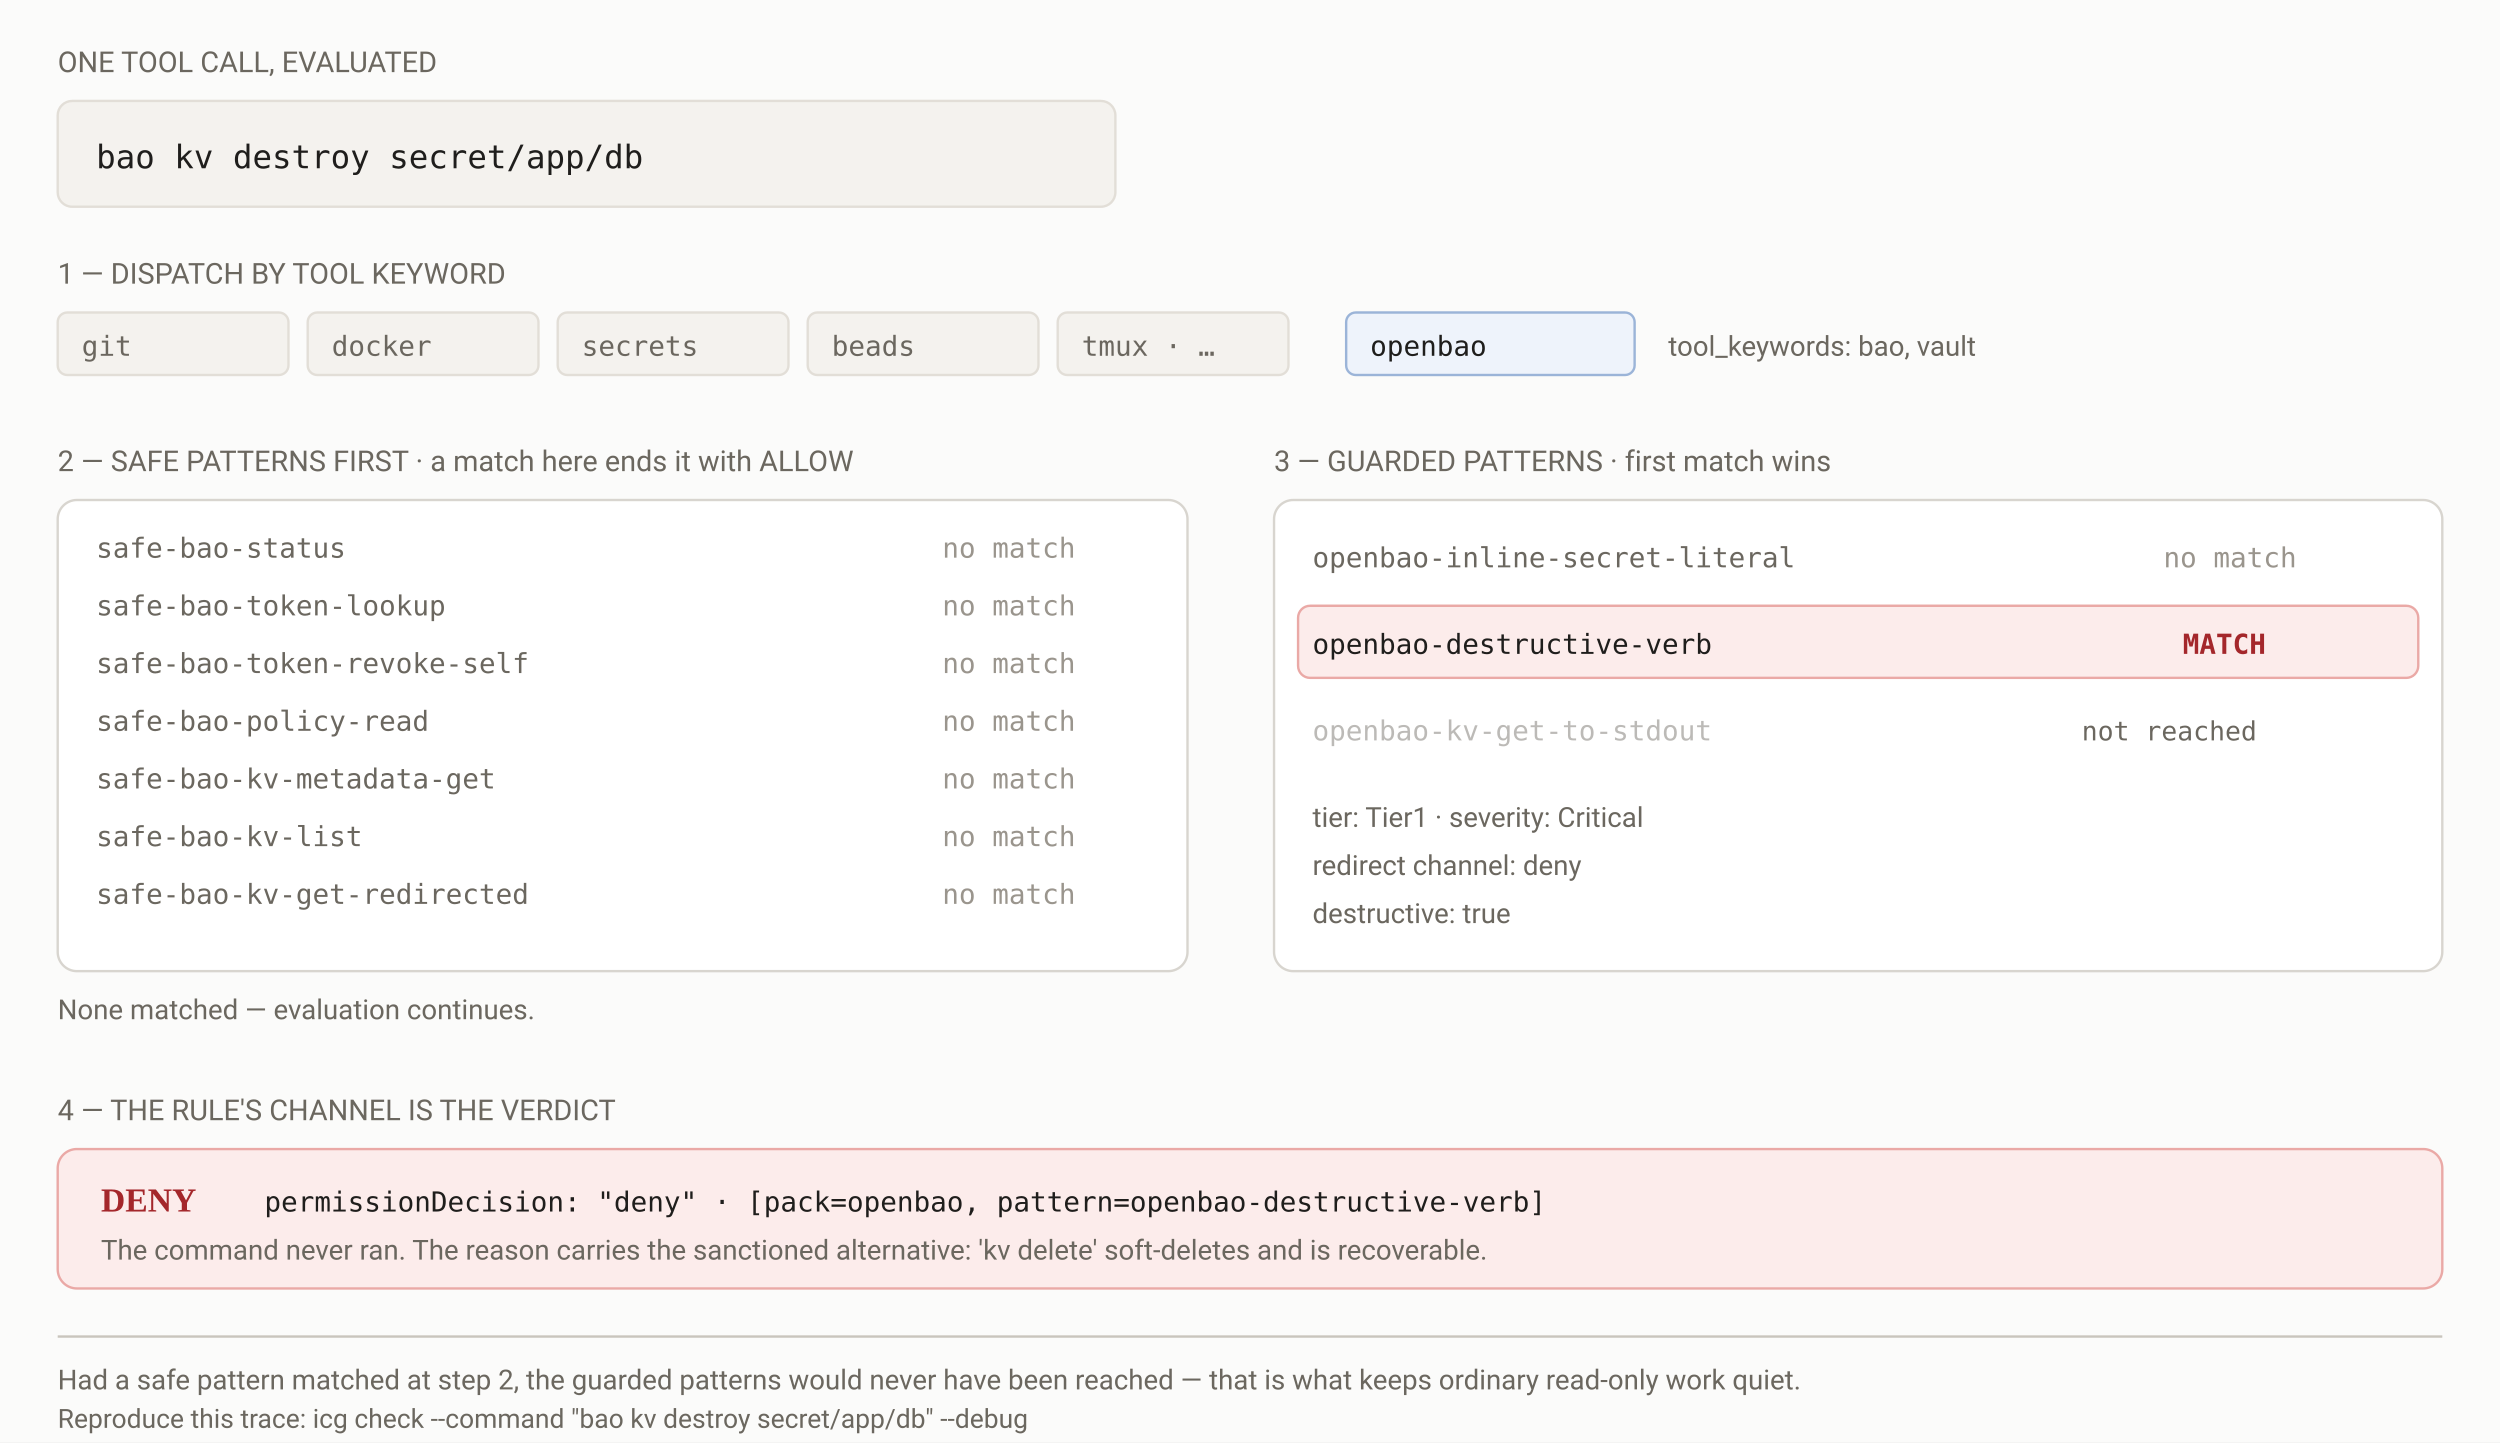
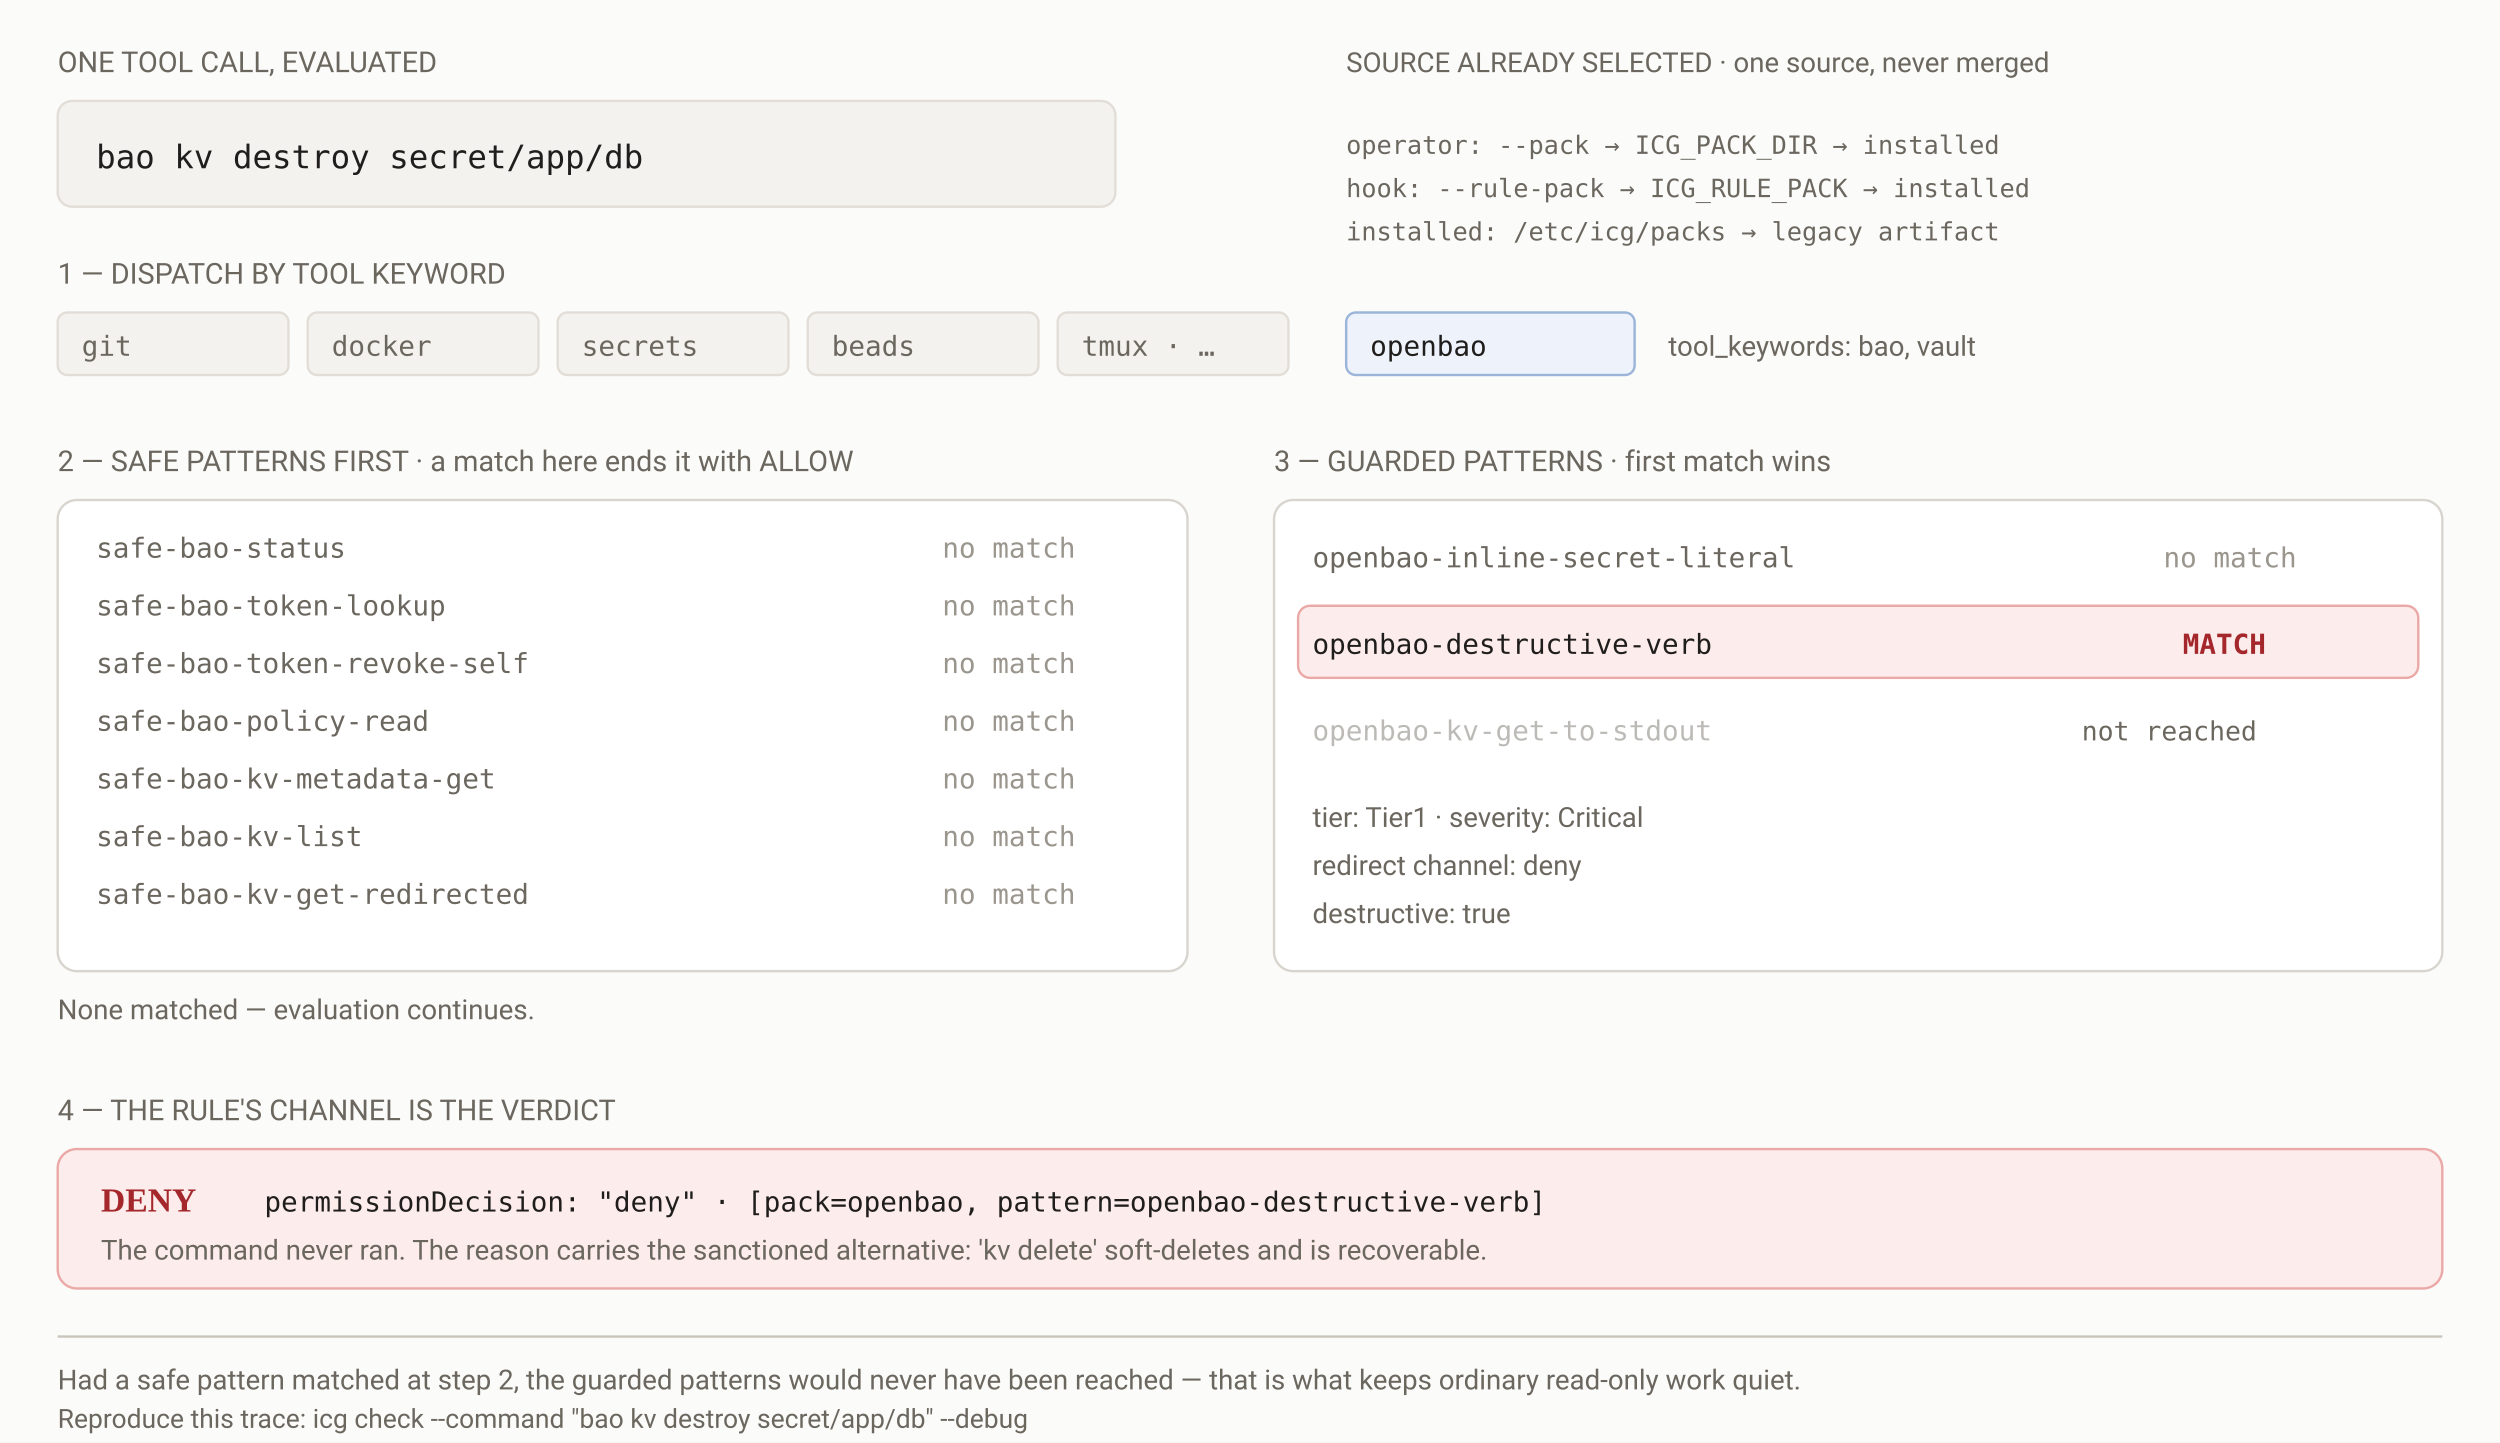
<svg xmlns="http://www.w3.org/2000/svg" viewBox="0 0 1040 600" width="1040" height="600" role="img" aria-labelledby="ti de">
  <style>
    :root { color-scheme: light dark; }
    .bg   { fill: #fbfbfa; }
    .card { fill: #ffffff; stroke: #d8d5cf; }
    .well { fill: #f4f2ee; stroke: #e2ded7; }
    .t    { fill: #1f1e1c; font-family: ui-sans-serif, -apple-system, "Segoe UI", Roboto, sans-serif; }
    .m    { fill: #1f1e1c; font-family: ui-monospace, "SF Mono", "JetBrains Mono", Menlo, Consolas, monospace; }
    .dim  { fill: #6b675f; }
    .rule { stroke: #c9c5bd; }
    .ok   { fill: #1a7f4b; }
    .no   { fill: #9a958d; }
    .hit  { fill: #a4272b; }
    .hitbg{ fill: #fceceb; stroke: #eaa9a6; }
    .okbg { fill: #e8f5ee; stroke: #9fd4b6; }
    .sel  { fill: #eef3fb; stroke: #9bb4d8; }
    @media (prefers-color-scheme: dark) {
      .bg   { fill: #16161a; }
      .card { fill: #1e1e24; stroke: #34343d; }
      .well { fill: #24242c; stroke: #34343d; }
      .t, .m{ fill: #e8e6e3; }
      .dim  { fill: #9a958d; }
      .rule { stroke: #3a3a44; }
      .ok   { fill: #6ed49b; }
      .no   { fill: #7c7a86; }
      .hit  { fill: #f08a86; }
      .hitbg{ fill: #2d1615; stroke: #7a3330; }
      .okbg { fill: #14291f; stroke: #2f6b48; }
      .sel  { fill: #16202e; stroke: #3c5a80; }
    }

    /* One synchronised 16s loop. Every element carries opacity="1" inline,
       so a renderer without CSS animation shows the finished diagram rather
       than a blank frame. */
    @keyframes b1 { 0%,4% {opacity:0} 5.5%,96% {opacity:1} 100% {opacity:0} }
    .b1 { animation: b1 16s linear infinite; }
    @keyframes b2 { 0%,9% {opacity:0} 10.5%,96% {opacity:1} 100% {opacity:0} }
    .b2 { animation: b2 16s linear infinite; }
    @keyframes b3 { 0%,13% {opacity:0} 14.5%,96% {opacity:1} 100% {opacity:0} }
    .b3 { animation: b3 16s linear infinite; }
    @keyframes b4 { 0%,18% {opacity:0} 19.5%,96% {opacity:1} 100% {opacity:0} }
    .b4 { animation: b4 16s linear infinite; }
    @keyframes b5 { 0%,21% {opacity:0} 22.5%,96% {opacity:1} 100% {opacity:0} }
    .b5 { animation: b5 16s linear infinite; }
    @keyframes b6 { 0%,24% {opacity:0} 25.5%,96% {opacity:1} 100% {opacity:0} }
    .b6 { animation: b6 16s linear infinite; }
    @keyframes b7 { 0%,27% {opacity:0} 28.5%,96% {opacity:1} 100% {opacity:0} }
    .b7 { animation: b7 16s linear infinite; }
    @keyframes b8 { 0%,30% {opacity:0} 31.5%,96% {opacity:1} 100% {opacity:0} }
    .b8 { animation: b8 16s linear infinite; }
    @keyframes b9 { 0%,33% {opacity:0} 34.5%,96% {opacity:1} 100% {opacity:0} }
    .b9 { animation: b9 16s linear infinite; }
    @keyframes b10 { 0%,36% {opacity:0} 37.5%,96% {opacity:1} 100% {opacity:0} }
    .b10 { animation: b10 16s linear infinite; }
    @keyframes b11 { 0%,41% {opacity:0} 42.5%,96% {opacity:1} 100% {opacity:0} }
    .b11 { animation: b11 16s linear infinite; }
    @keyframes b12 { 0%,46% {opacity:0} 47.5%,96% {opacity:1} 100% {opacity:0} }
    .b12 { animation: b12 16s linear infinite; }
    @keyframes b13 { 0%,56% {opacity:0} 57.5%,96% {opacity:1} 100% {opacity:0} }
    .b13 { animation: b13 16s linear infinite; }
    @keyframes b14 { 0%,64% {opacity:0} 65.5%,96% {opacity:1} 100% {opacity:0} }
    .b14 { animation: b14 16s linear infinite; }
    @keyframes b15 { 0%,72% {opacity:0} 73.5%,96% {opacity:1} 100% {opacity:0} }
    .b15 { animation: b15 16s linear infinite; }

    /* Packs that lose the dispatch fade back to grey. */
    .drops { animation: drop 16s linear infinite; }
    @keyframes drop { 0%,11%{opacity:1} 15%,96%{opacity:.22} 100%{opacity:1} }

    /* The matching rule pulses once when it lands. */
    .pulse { animation: pulse 16s linear infinite; }
    @keyframes pulse { 0%,45%{opacity:0} 47%{opacity:1} 50%{opacity:.45} 53%,96%{opacity:1} 100%{opacity:0} }
  </style>
  <rect class="bg" width="1040" height="600" />
  <text class="dim t" x="24" y="30" font-size="12">ONE TOOL CALL, EVALUATED</text>
  <rect class="well step b1" x="24" y="42" width="440" height="44" rx="6" opacity="1" />
  <text class="m step b1" x="40" y="70" font-size="13.5" opacity="1">bao kv destroy secret/app/db</text>
+   <text class="dim t" x="560" y="30" font-size="11.5">SOURCE ALREADY SELECTED · one source, never merged</text>
+   <text class="m dim" x="560" y="64" font-size="10.5">operator: --pack → ICG_PACK_DIR → installed</text>
+   <text class="m dim" x="560" y="82" font-size="10.5">hook: --rule-pack → ICG_RULE_PACK → installed</text>
+   <text class="m dim" x="560" y="100" font-size="10.5">installed: /etc/icg/packs → legacy artifact</text>
  <text class="dim t step b2" x="24" y="118" font-size="12" opacity="1">1 — DISPATCH BY TOOL KEYWORD</text>
  <g class="step b2" font-size="11.5" opacity="1">
    <g class="drops">
      <rect class="well" x="24" y="130" width="96" height="26" rx="4" />
      <text class="m dim" x="34" y="148">git</text>
      <rect class="well" x="128" y="130" width="96" height="26" rx="4" />
      <text class="m dim" x="138" y="148">docker</text>
      <rect class="well" x="232" y="130" width="96" height="26" rx="4" />
      <text class="m dim" x="242" y="148">secrets</text>
      <rect class="well" x="336" y="130" width="96" height="26" rx="4" />
      <text class="m dim" x="346" y="148">beads</text>
      <rect class="well" x="440" y="130" width="96" height="26" rx="4" />
      <text class="m dim" x="450" y="148">tmux · …</text>
    </g>
    <rect class="sel" x="560" y="130" width="120" height="26" rx="4" />
    <text class="m" x="570" y="148">openbao</text>
    <text class="dim t" x="694" y="148">tool_keywords: bao, vault</text>
  </g>
  <text class="dim t step b3" x="24" y="196" font-size="12" opacity="1">2 — SAFE PATTERNS FIRST · a match here ends it with ALLOW</text>
  <rect class="card step b3" x="24" y="208" width="470" height="196" rx="8" opacity="1" />
  <g font-size="11.5">
    <g class="step b4" opacity="1">
      <text class="m dim" x="40" y="232">safe-bao-status</text>
      <text class="no m" x="392" y="232">no match</text>
    </g>
    <g class="step b5" opacity="1">
      <text class="m dim" x="40" y="256">safe-bao-token-lookup</text>
      <text class="no m" x="392" y="256">no match</text>
    </g>
    <g class="step b6" opacity="1">
      <text class="m dim" x="40" y="280">safe-bao-token-revoke-self</text>
      <text class="no m" x="392" y="280">no match</text>
    </g>
    <g class="step b7" opacity="1">
      <text class="m dim" x="40" y="304">safe-bao-policy-read</text>
      <text class="no m" x="392" y="304">no match</text>
    </g>
    <g class="step b8" opacity="1">
      <text class="m dim" x="40" y="328">safe-bao-kv-metadata-get</text>
      <text class="no m" x="392" y="328">no match</text>
    </g>
    <g class="step b9" opacity="1">
      <text class="m dim" x="40" y="352">safe-bao-kv-list</text>
      <text class="no m" x="392" y="352">no match</text>
    </g>
    <g class="step b10" opacity="1">
      <text class="m dim" x="40" y="376">safe-bao-kv-get-redirected</text>
      <text class="no m" x="392" y="376">no match</text>
    </g>
  </g>
  <text class="dim t step b11" x="24" y="424" font-size="11.5" opacity="1">None matched — evaluation continues.</text>
  <text class="dim t step b12" x="530" y="196" font-size="12" opacity="1">3 — GUARDED PATTERNS · first match wins</text>
  <rect class="card step b12" x="530" y="208" width="486" height="196" rx="8" opacity="1" />
  <g font-size="11.5">
    <g class="step b12" opacity="1">
      <text class="m dim" x="546" y="236">openbao-inline-secret-literal</text>
      <text class="no m" x="900" y="236">no match</text>
    </g>
    <g class="pulse">
      <rect class="hitbg" x="540" y="252" width="466" height="30" rx="5" />
      <text class="m" x="546" y="272">openbao-destructive-verb</text>
      <text class="hit m" x="908" y="272" font-weight="700">MATCH</text>
    </g>
    <g class="step b13" opacity="1">
      <text class="m dim" x="546" y="308" opacity="0.45">openbao-kv-get-to-stdout</text>
      <text class="dim m" x="866" y="308" font-size="11">not reached</text>
    </g>
    <text class="dim t step b13" x="546" y="344" font-size="11.5" opacity="1">tier: Tier1 · severity: Critical</text>
    <text class="dim t step b13" x="546" y="364" font-size="11.5" opacity="1">redirect channel: deny</text>
    <text class="dim t step b13" x="546" y="384" font-size="11.5" opacity="1">destructive: true</text>
  </g>
  <text class="dim t step b14" x="24" y="466" font-size="12" opacity="1">4 — THE RULE'S CHANNEL IS THE VERDICT</text>
  <rect class="hitbg step b14" x="24" y="478" width="992" height="58" rx="8" opacity="1" />
  <text class="hit step b14" x="42" y="504" font-size="14" font-weight="700" opacity="1">DENY</text>
  <text class="m step b14" x="110" y="504" font-size="11.5" opacity="1">permissionDecision: "deny"  ·  [pack=openbao, pattern=openbao-destructive-verb]</text>
  <text class="dim t step b14" x="42" y="524" font-size="11.5" opacity="1">The command never ran. The reason carries the sanctioned alternative: 'kv delete' soft-deletes and is recoverable.</text>
  <line class="rule step b15" x1="24" y1="556" x2="1016" y2="556" stroke-width="1" opacity="1" />
  <text class="dim t step b15" x="24" y="578" font-size="11.5" opacity="1">Had a safe pattern matched at step 2, the guarded patterns would never have been reached — that is what keeps ordinary read-only work quiet.</text>
  <text class="dim t step b15" x="24" y="594" font-size="11" opacity="1">Reproduce this trace: icg check --command "bao kv destroy secret/app/db" --debug</text>
</svg>
